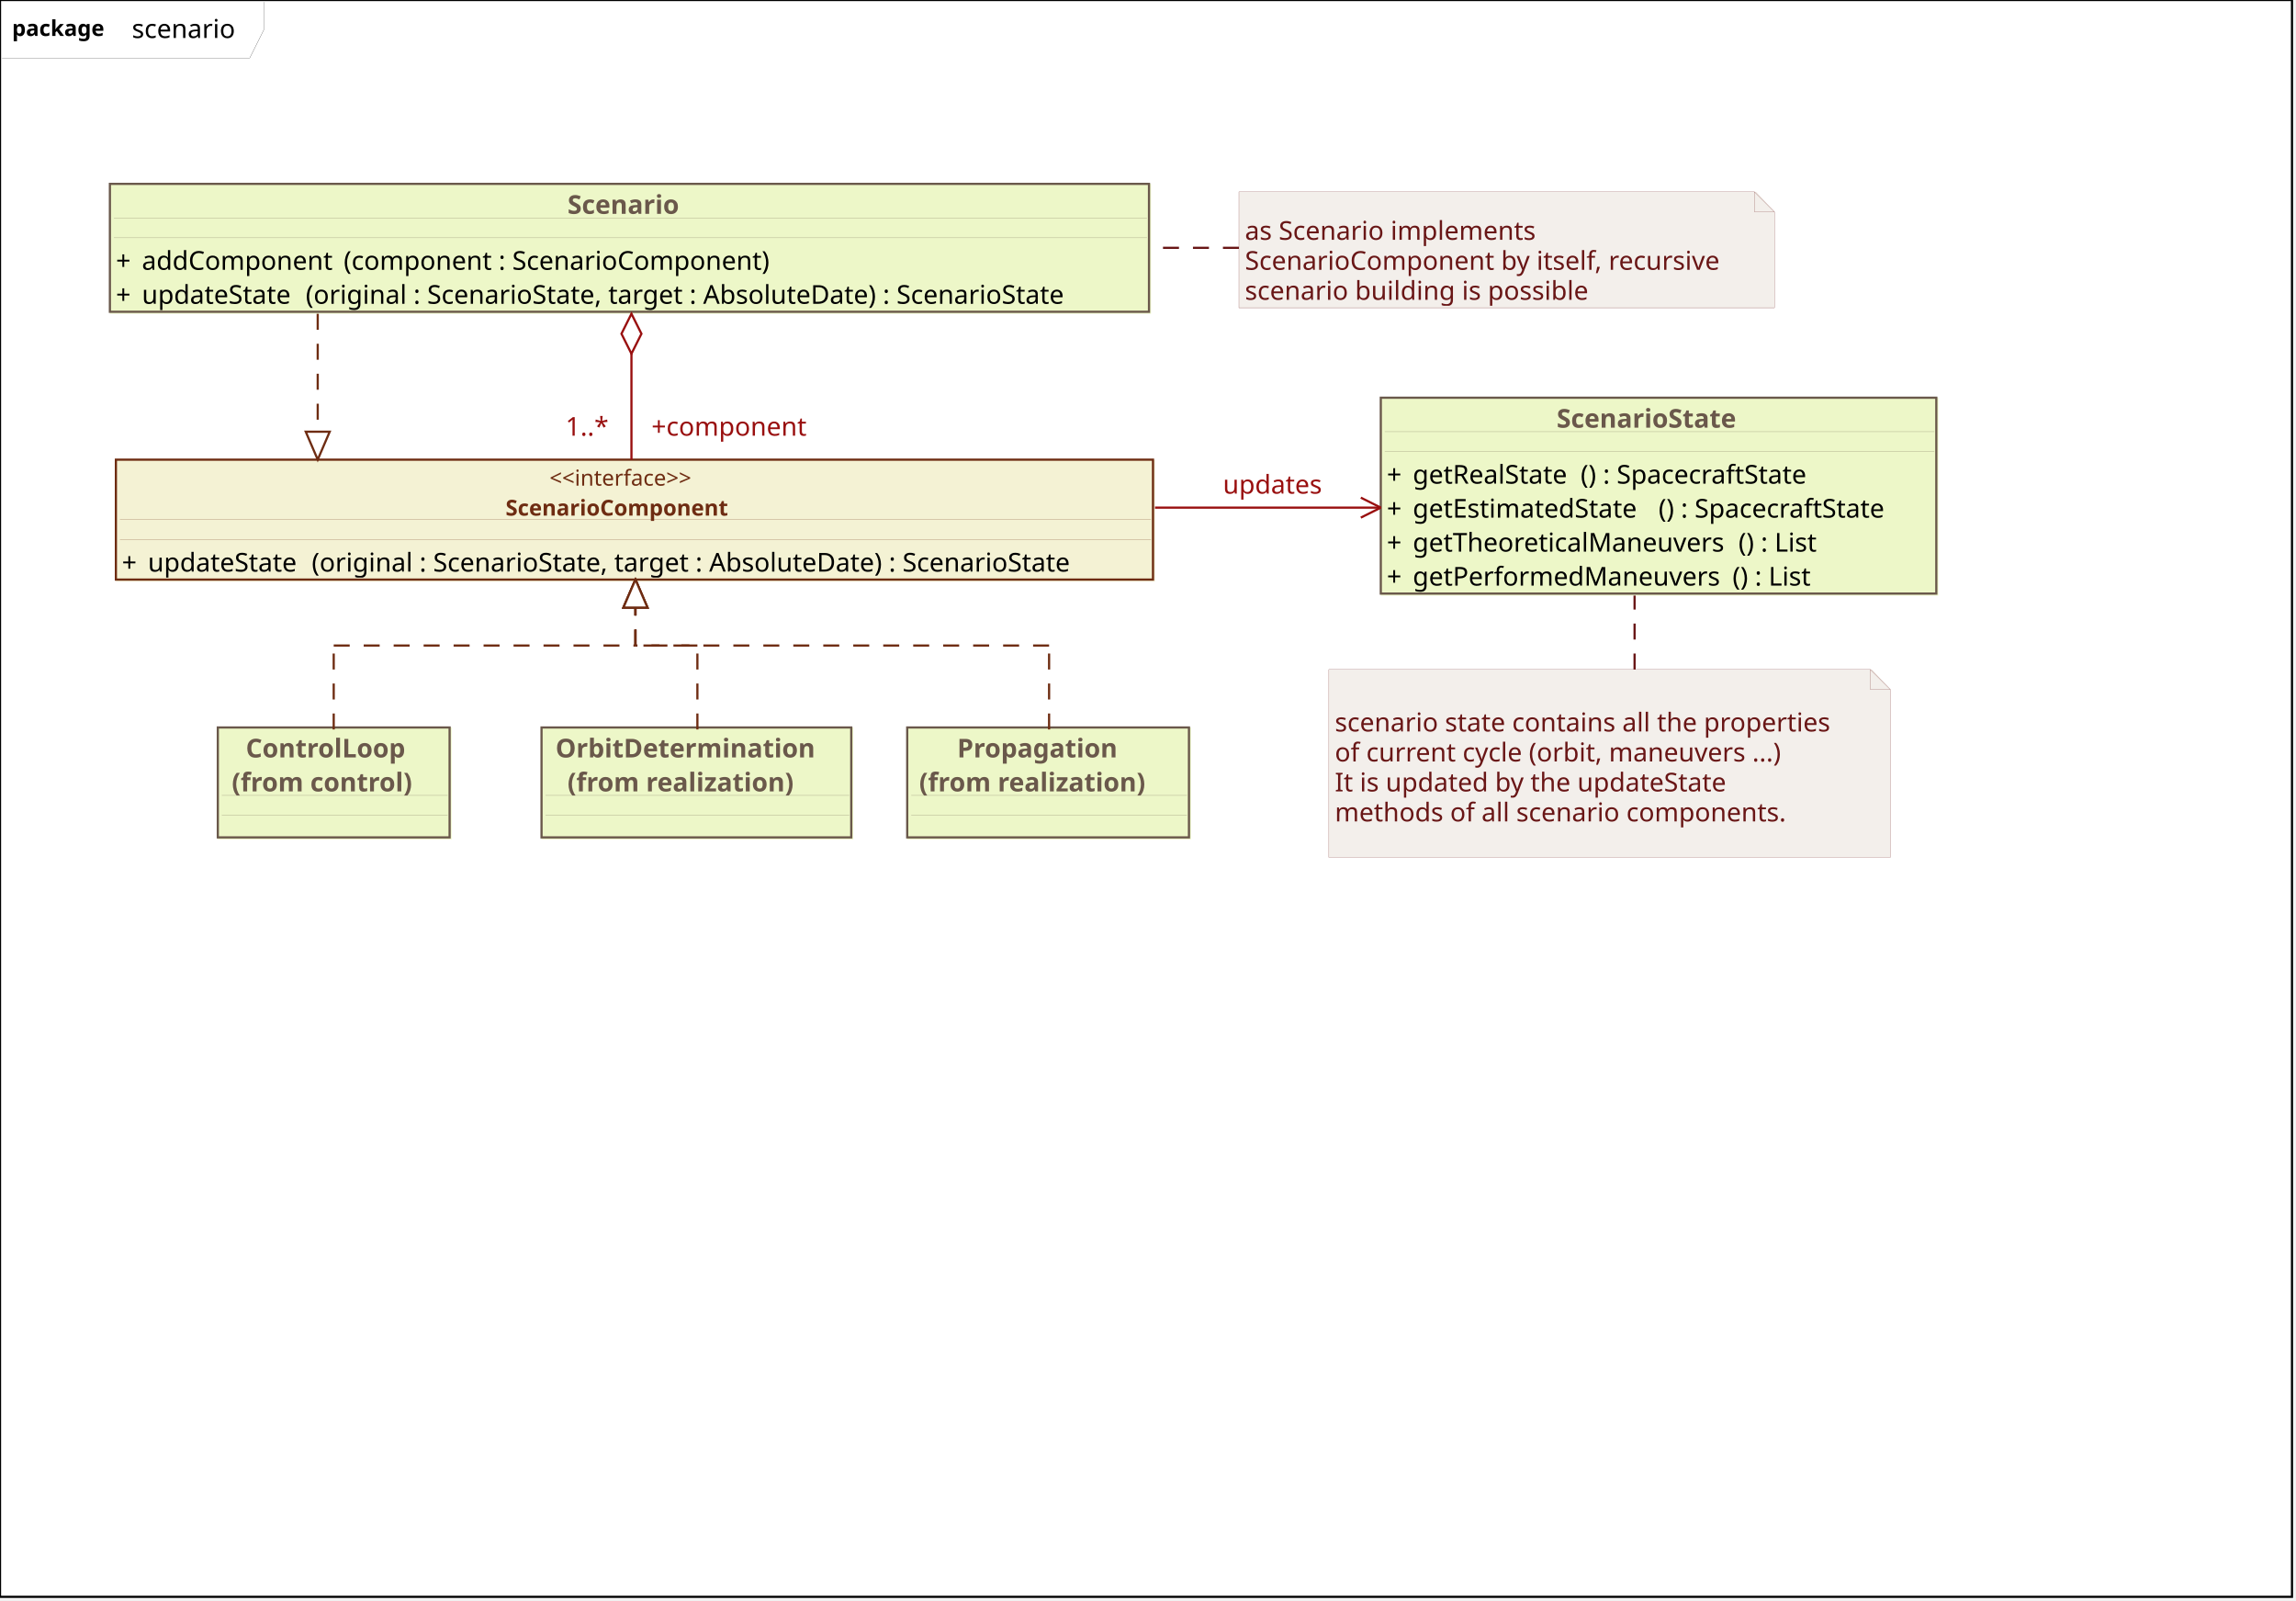
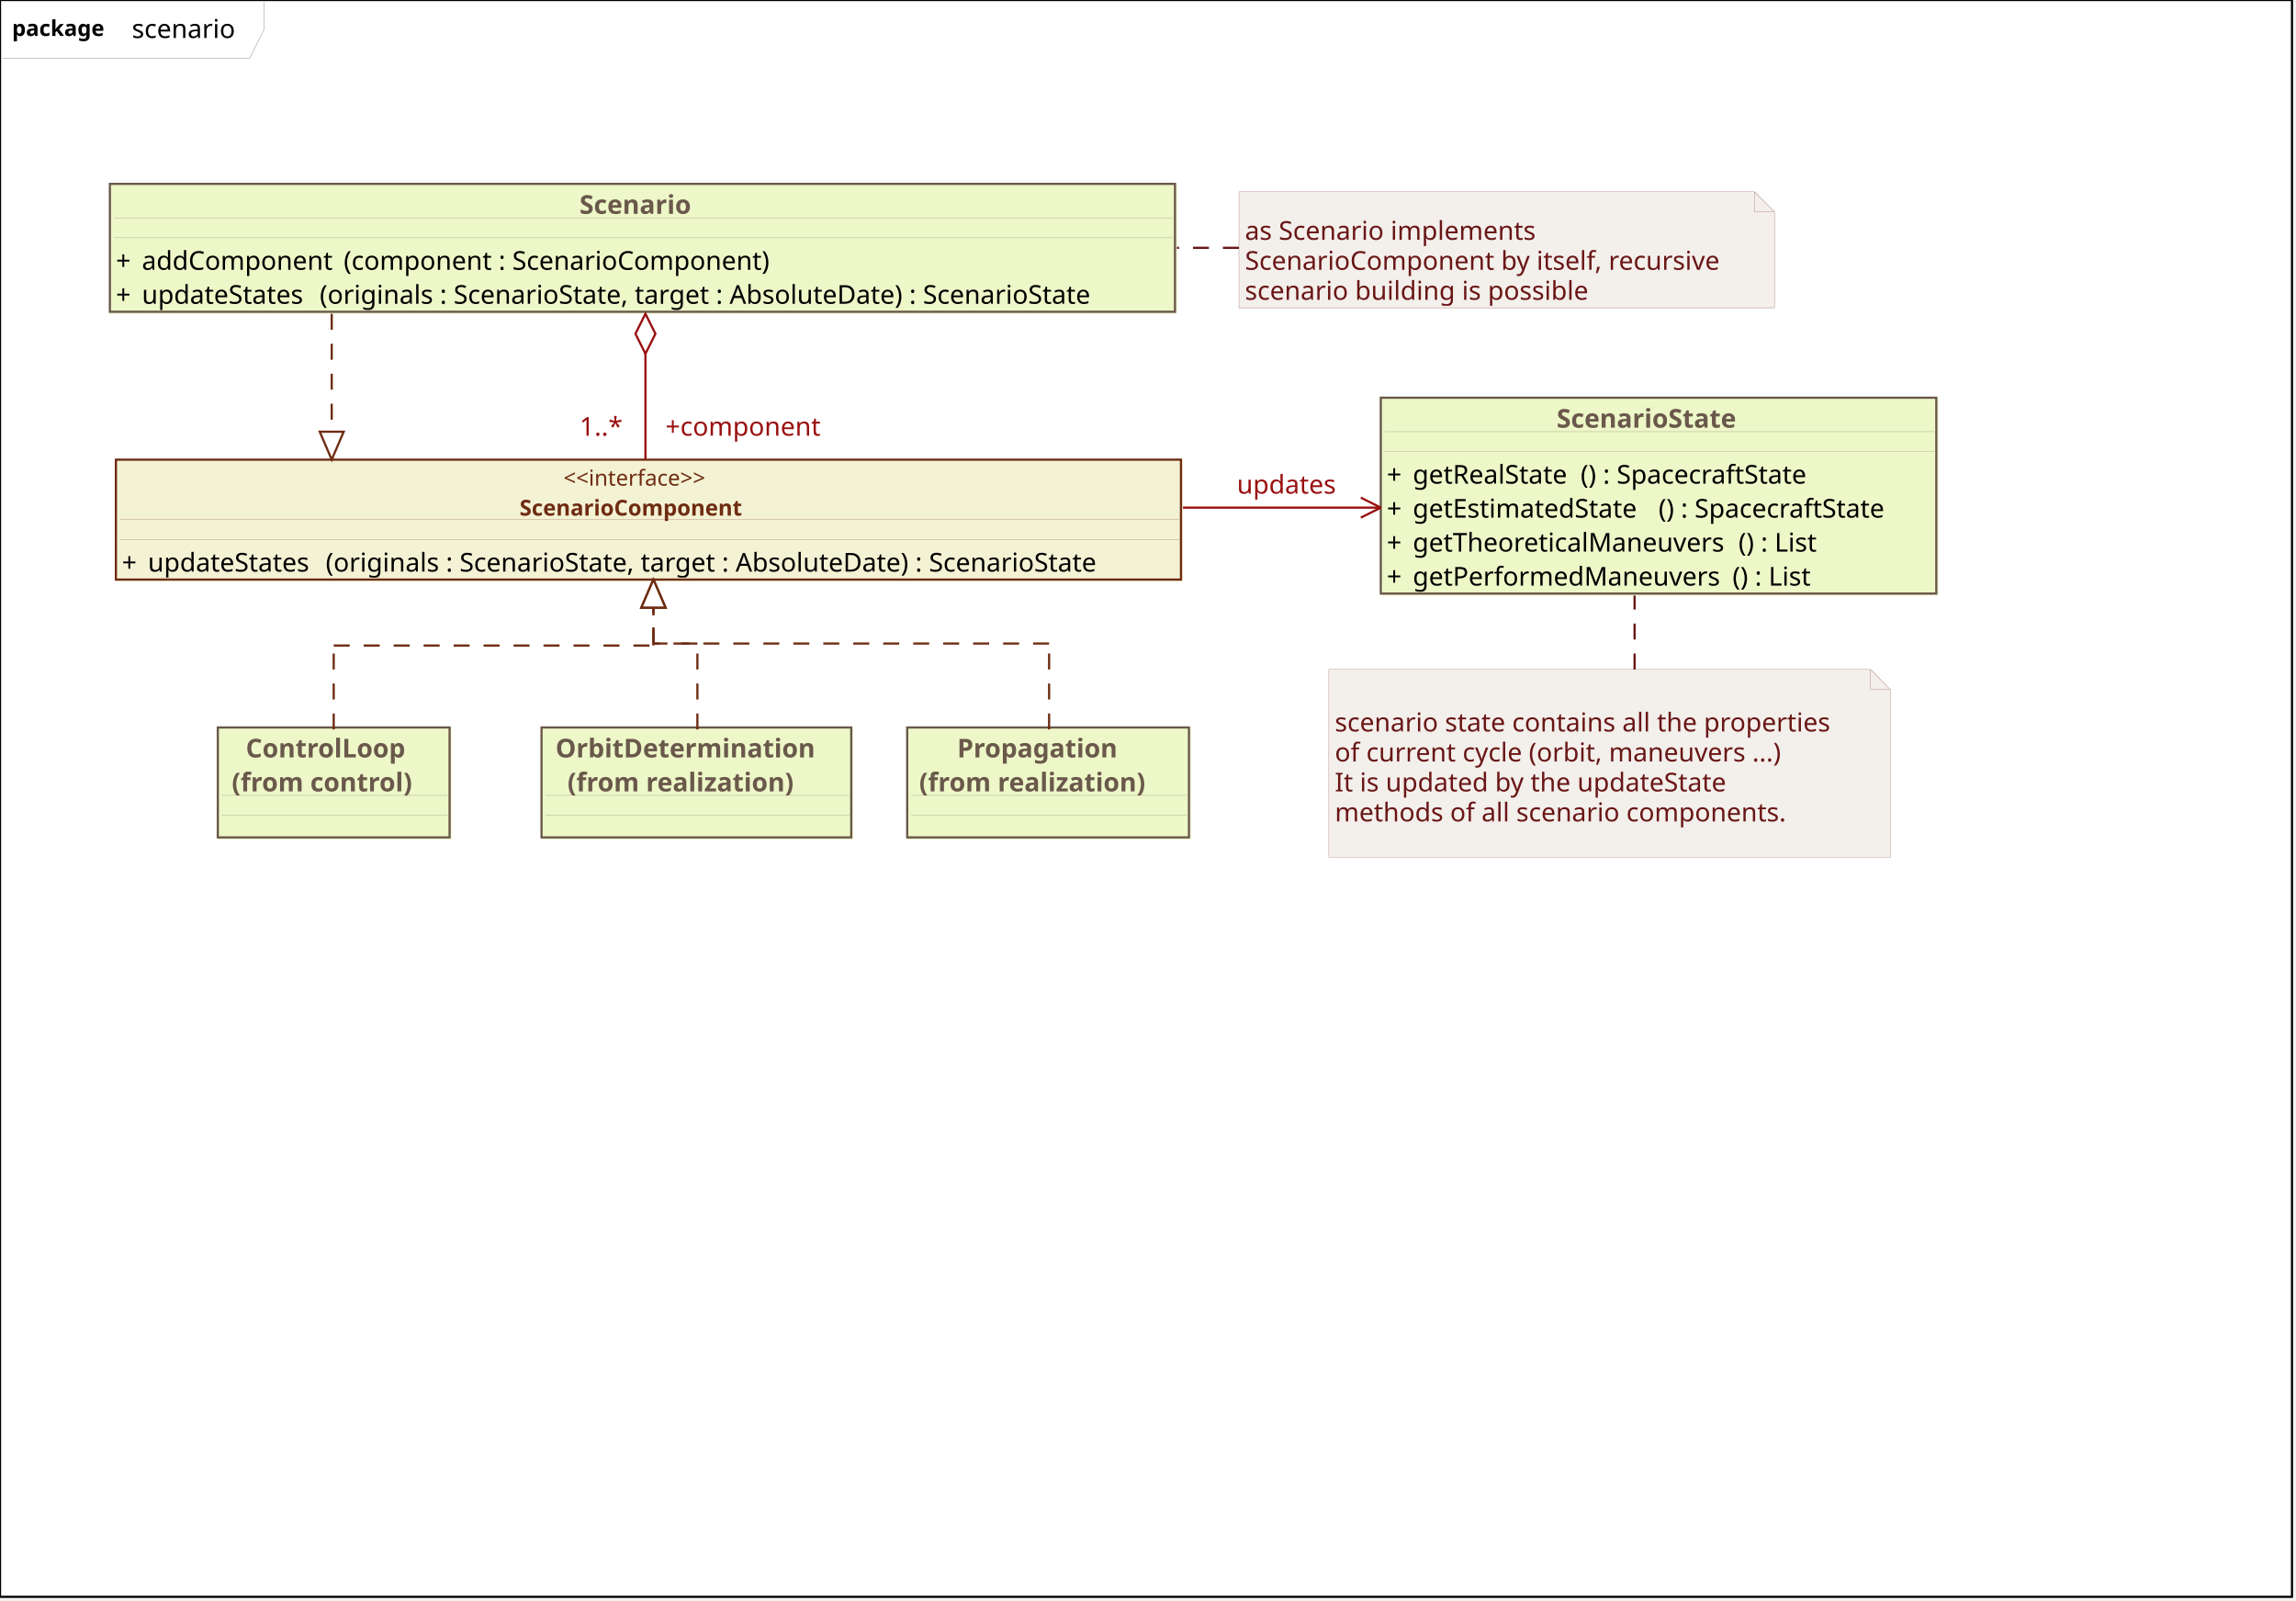
<svg stroke-dasharray="none" shape-rendering="auto" font-family="'Dialog'" width="1149" text-rendering="auto" fill-opacity="1" color-interpolation="auto" color-rendering="auto" font-size="12" fill="black" stroke="black" image-rendering="auto" stroke-miterlimit="10" stroke-linecap="square" stroke-linejoin="miter" font-style="normal" height="801" stroke-width="1" stroke-dashoffset="0" font-weight="normal" stroke-opacity="1">
  <defs id="genericDefs" />
  <g>
    <defs id="defs1">
      <clipPath clipPathUnits="userSpaceOnUse" id="clipPath1">
        <path d="M-1 -1 L1149 -1 L1149 801 L-1 801 L-1 -1 Z" />
      </clipPath>
      <clipPath clipPathUnits="userSpaceOnUse" id="clipPath2">
        <path d="M5 6 L65 6 L65 21 L5 21 L5 6 Z" />
      </clipPath>
      <clipPath clipPathUnits="userSpaceOnUse" id="clipPath3">
        <path d="M65 5 L121 5 L121 22 L65 22 L65 5 Z" />
      </clipPath>
      <clipPath clipPathUnits="userSpaceOnUse" id="clipPath4">
-         <path d="M57 229 L579 229 L579 292 L57 292 L57 229 Z" />
+         <path d="M57 229 L593 229 L593 292 L57 292 L57 229 Z" />
      </clipPath>
      <clipPath clipPathUnits="userSpaceOnUse" id="clipPath5">
-         <path d="M274 231 L362 231 L362 246 L274 246 L274 231 Z" />
+         <path d="M281 231 L369 231 L369 246 L281 246 L281 231 Z" />
      </clipPath>
      <clipPath clipPathUnits="userSpaceOnUse" id="clipPath6">
-         <path d="M252 246 L383 246 L383 261 L252 261 L252 246 Z" />
+         <path d="M259 246 L390 246 L390 261 L259 261 L259 246 Z" />
      </clipPath>
      <clipPath clipPathUnits="userSpaceOnUse" id="clipPath7">
-         <path d="M59 259 L577 259 L577 271 L59 271 L59 259 Z" />
+         <path d="M59 259 L591 259 L591 271 L59 271 L59 259 Z" />
      </clipPath>
      <clipPath clipPathUnits="userSpaceOnUse" id="clipPath8">
        <path d="M60 272 L73 272 L73 289 L60 289 L60 272 Z" />
      </clipPath>
      <clipPath clipPathUnits="userSpaceOnUse" id="clipPath9">
-         <path d="M73 272 L155 272 L155 289 L73 289 L73 272 Z" />
+         <path d="M73 272 L162 272 L162 289 L73 289 L73 272 Z" />
      </clipPath>
      <clipPath clipPathUnits="userSpaceOnUse" id="clipPath10">
-         <path d="M155 272 L565 272 L565 289 L155 289 L155 272 Z" />
+         <path d="M162 272 L579 272 L579 289 L162 289 L162 272 Z" />
      </clipPath>
      <clipPath clipPathUnits="userSpaceOnUse" id="clipPath11">
-         <path d="M59 269 L577 269 L577 290 L59 290 L59 269 Z" />
+         <path d="M59 269 L591 269 L591 290 L59 290 L59 269 Z" />
      </clipPath>
      <clipPath clipPathUnits="userSpaceOnUse" id="clipPath12">
-         <path d="M54 91 L577 91 L577 158 L54 158 L54 91 Z" />
+         <path d="M54 91 L590 91 L590 158 L54 158 L54 91 Z" />
      </clipPath>
      <clipPath clipPathUnits="userSpaceOnUse" id="clipPath13">
-         <path d="M283 93 L348 93 L348 110 L283 110 L283 93 Z" />
+         <path d="M289 93 L354 93 L354 110 L289 110 L289 93 Z" />
      </clipPath>
      <clipPath clipPathUnits="userSpaceOnUse" id="clipPath14">
-         <path d="M56 108 L575 108 L575 120 L56 120 L56 108 Z" />
+         <path d="M56 108 L588 108 L588 120 L56 120 L56 108 Z" />
      </clipPath>
      <clipPath clipPathUnits="userSpaceOnUse" id="clipPath15">
        <path d="M57 121 L70 121 L70 138 L57 138 L57 121 Z" />
      </clipPath>
      <clipPath clipPathUnits="userSpaceOnUse" id="clipPath16">
        <path d="M70 121 L171 121 L171 138 L70 138 L70 121 Z" />
      </clipPath>
      <clipPath clipPathUnits="userSpaceOnUse" id="clipPath17">
        <path d="M171 121 L399 121 L399 138 L171 138 L171 121 Z" />
      </clipPath>
      <clipPath clipPathUnits="userSpaceOnUse" id="clipPath18">
        <path d="M57 138 L70 138 L70 155 L57 155 L57 138 Z" />
      </clipPath>
      <clipPath clipPathUnits="userSpaceOnUse" id="clipPath19">
-         <path d="M70 138 L152 138 L152 155 L70 155 L70 138 Z" />
+         <path d="M70 138 L159 138 L159 155 L70 155 L70 138 Z" />
      </clipPath>
      <clipPath clipPathUnits="userSpaceOnUse" id="clipPath20">
-         <path d="M152 138 L562 138 L562 155 L152 155 L152 138 Z" />
+         <path d="M159 138 L576 138 L576 155 L159 155 L159 138 Z" />
      </clipPath>
      <clipPath clipPathUnits="userSpaceOnUse" id="clipPath21">
-         <path d="M56 118 L575 118 L575 156 L56 156 L56 118 Z" />
+         <path d="M56 118 L588 118 L588 156 L56 156 L56 118 Z" />
      </clipPath>
      <clipPath clipPathUnits="userSpaceOnUse" id="clipPath22">
        <path d="M690 198 L971 198 L971 299 L690 299 L690 198 Z" />
      </clipPath>
      <clipPath clipPathUnits="userSpaceOnUse" id="clipPath23">
        <path d="M778 200 L882 200 L882 217 L778 217 L778 200 Z" />
      </clipPath>
      <clipPath clipPathUnits="userSpaceOnUse" id="clipPath24">
        <path d="M692 215 L969 215 L969 227 L692 227 L692 215 Z" />
      </clipPath>
      <clipPath clipPathUnits="userSpaceOnUse" id="clipPath25">
        <path d="M693 228 L706 228 L706 245 L693 245 L693 228 Z" />
      </clipPath>
      <clipPath clipPathUnits="userSpaceOnUse" id="clipPath26">
        <path d="M706 228 L790 228 L790 245 L706 245 L706 228 Z" />
      </clipPath>
      <clipPath clipPathUnits="userSpaceOnUse" id="clipPath27">
        <path d="M790 228 L918 228 L918 245 L790 245 L790 228 Z" />
      </clipPath>
      <clipPath clipPathUnits="userSpaceOnUse" id="clipPath28">
        <path d="M693 245 L706 245 L706 262 L693 262 L693 245 Z" />
      </clipPath>
      <clipPath clipPathUnits="userSpaceOnUse" id="clipPath29">
        <path d="M706 245 L829 245 L829 262 L706 262 L706 245 Z" />
      </clipPath>
      <clipPath clipPathUnits="userSpaceOnUse" id="clipPath30">
        <path d="M829 245 L957 245 L957 262 L829 262 L829 245 Z" />
      </clipPath>
      <clipPath clipPathUnits="userSpaceOnUse" id="clipPath31">
        <path d="M693 262 L706 262 L706 279 L693 279 L693 262 Z" />
      </clipPath>
      <clipPath clipPathUnits="userSpaceOnUse" id="clipPath32">
        <path d="M706 262 L869 262 L869 279 L706 279 L706 262 Z" />
      </clipPath>
      <clipPath clipPathUnits="userSpaceOnUse" id="clipPath33">
        <path d="M869 262 L915 262 L915 279 L869 279 L869 262 Z" />
      </clipPath>
      <clipPath clipPathUnits="userSpaceOnUse" id="clipPath34">
        <path d="M693 279 L706 279 L706 296 L693 296 L693 279 Z" />
      </clipPath>
      <clipPath clipPathUnits="userSpaceOnUse" id="clipPath35">
        <path d="M706 279 L866 279 L866 296 L706 296 L706 279 Z" />
      </clipPath>
      <clipPath clipPathUnits="userSpaceOnUse" id="clipPath36">
        <path d="M866 279 L912 279 L912 296 L866 296 L866 279 Z" />
      </clipPath>
      <clipPath clipPathUnits="userSpaceOnUse" id="clipPath37">
        <path d="M692 225 L969 225 L969 297 L692 297 L692 225 Z" />
      </clipPath>
      <clipPath clipPathUnits="userSpaceOnUse" id="clipPath38">
        <path d="M108 363 L227 363 L227 421 L108 421 L108 363 Z" />
      </clipPath>
      <clipPath clipPathUnits="userSpaceOnUse" id="clipPath39">
        <path d="M122 365 L213 365 L213 382 L122 382 L122 365 Z" />
      </clipPath>
      <clipPath clipPathUnits="userSpaceOnUse" id="clipPath40">
        <path d="M115 382 L220 382 L220 399 L115 399 L115 382 Z" />
      </clipPath>
      <clipPath clipPathUnits="userSpaceOnUse" id="clipPath41">
        <path d="M110 397 L225 397 L225 409 L110 409 L110 397 Z" />
      </clipPath>
      <clipPath clipPathUnits="userSpaceOnUse" id="clipPath42">
        <path d="M110 407 L225 407 L225 419 L110 419 L110 407 Z" />
      </clipPath>
      <clipPath clipPathUnits="userSpaceOnUse" id="clipPath43">
        <path d="M664 334 L948 334 L948 431 L664 431 L664 334 Z" />
      </clipPath>
      <clipPath clipPathUnits="userSpaceOnUse" id="clipPath44">
        <path d="M667 352 L930 352 L930 414 L667 414 L667 352 Z" />
      </clipPath>
      <clipPath clipPathUnits="userSpaceOnUse" id="clipPath45">
        <path d="M270 363 L428 363 L428 421 L270 421 L270 363 Z" />
      </clipPath>
      <clipPath clipPathUnits="userSpaceOnUse" id="clipPath46">
        <path d="M277 365 L421 365 L421 382 L277 382 L277 365 Z" />
      </clipPath>
      <clipPath clipPathUnits="userSpaceOnUse" id="clipPath47">
        <path d="M283 382 L414 382 L414 399 L283 399 L283 382 Z" />
      </clipPath>
      <clipPath clipPathUnits="userSpaceOnUse" id="clipPath48">
        <path d="M272 397 L426 397 L426 409 L272 409 L272 397 Z" />
      </clipPath>
      <clipPath clipPathUnits="userSpaceOnUse" id="clipPath49">
        <path d="M272 407 L426 407 L426 419 L272 419 L272 407 Z" />
      </clipPath>
      <clipPath clipPathUnits="userSpaceOnUse" id="clipPath50">
        <path d="M453 363 L597 363 L597 421 L453 421 L453 363 Z" />
      </clipPath>
      <clipPath clipPathUnits="userSpaceOnUse" id="clipPath51">
        <path d="M478 365 L571 365 L571 382 L478 382 L478 365 Z" />
      </clipPath>
      <clipPath clipPathUnits="userSpaceOnUse" id="clipPath52">
        <path d="M459 382 L590 382 L590 399 L459 399 L459 382 Z" />
      </clipPath>
      <clipPath clipPathUnits="userSpaceOnUse" id="clipPath53">
        <path d="M455 397 L595 397 L595 409 L455 409 L455 397 Z" />
      </clipPath>
      <clipPath clipPathUnits="userSpaceOnUse" id="clipPath54">
        <path d="M455 407 L595 407 L595 419 L455 419 L455 407 Z" />
      </clipPath>
      <clipPath clipPathUnits="userSpaceOnUse" id="clipPath55">
        <path d="M619 95 L890 95 L890 156 L619 156 L619 95 Z" />
      </clipPath>
      <clipPath clipPathUnits="userSpaceOnUse" id="clipPath56">
        <path d="M622 106 L874 106 L874 153 L622 153 L622 106 Z" />
      </clipPath>
      <clipPath clipPathUnits="userSpaceOnUse" id="clipPath57">
-         <path d="M564 215 L742 215 L742 293 L564 293 L564 215 Z" />
+         <path d="M567 215 L756 215 L756 293 L567 293 L567 215 Z" />
      </clipPath>
      <clipPath clipPathUnits="userSpaceOnUse" id="clipPath58">
-         <path d="M611 233 L665 233 L665 250 L611 250 L611 233 Z" />
+         <path d="M618 233 L672 233 L672 250 L618 250 L618 233 Z" />
      </clipPath>
      <clipPath clipPathUnits="userSpaceOnUse" id="clipPath59">
        <path d="M680 248 L693 248 L693 261 L680 261 L680 248 Z" />
      </clipPath>
      <clipPath clipPathUnits="userSpaceOnUse" id="clipPath60">
-         <path d="M153 276 L339 276 L339 380 L153 380 L153 276 Z" />
+         <path d="M153 276 L348 276 L348 380 L153 380 L153 276 Z" />
      </clipPath>
      <clipPath clipPathUnits="userSpaceOnUse" id="clipPath61">
-         <path d="M311 289 L326 289 L326 306 L311 306 L311 289 Z" />
+         <path d="M320 289 L335 289 L335 306 L320 306 L320 289 Z" />
      </clipPath>
      <clipPath clipPathUnits="userSpaceOnUse" id="clipPath62">
-         <path d="M298 276 L364 276 L364 380 L298 380 L298 276 Z" />
+         <path d="M307 276 L364 276 L364 380 L307 380 L307 276 Z" />
      </clipPath>
      <clipPath clipPathUnits="userSpaceOnUse" id="clipPath63">
-         <path d="M298 276 L540 276 L540 380 L298 380 L298 276 Z" />
+         <path d="M307 276 L540 276 L540 380 L307 380 L307 276 Z" />
      </clipPath>
      <clipPath clipPathUnits="userSpaceOnUse" id="clipPath64">
-         <path d="M177 143 L455 143 L455 248 L177 248 L177 143 Z" />
+         <path d="M184 143 L462 143 L462 248 L184 248 L184 143 Z" />
      </clipPath>
      <clipPath clipPathUnits="userSpaceOnUse" id="clipPath65">
-         <path d="M325 204 L411 204 L411 221 L325 221 L325 204 Z" />
+         <path d="M332 204 L418 204 L418 221 L332 221 L332 204 Z" />
      </clipPath>
      <clipPath clipPathUnits="userSpaceOnUse" id="clipPath66">
-         <path d="M282 204 L307 204 L307 221 L282 221 L282 204 Z" />
+         <path d="M289 204 L314 204 L314 221 L289 221 L289 204 Z" />
      </clipPath>
      <clipPath clipPathUnits="userSpaceOnUse" id="clipPath67">
-         <path d="M310 156 L323 156 L323 179 L310 179 L310 156 Z" />
+         <path d="M317 156 L330 156 L330 179 L317 179 L317 156 Z" />
      </clipPath>
      <clipPath clipPathUnits="userSpaceOnUse" id="clipPath68">
-         <path d="M139 143 L180 143 L180 245 L139 245 L139 143 Z" />
+         <path d="M146 143 L187 143 L187 245 L146 245 L146 143 Z" />
      </clipPath>
      <clipPath clipPathUnits="userSpaceOnUse" id="clipPath69">
-         <path d="M152 215 L167 215 L167 232 L152 232 L152 215 Z" />
+         <path d="M159 215 L174 215 L174 232 L159 232 L159 215 Z" />
      </clipPath>
      <clipPath clipPathUnits="userSpaceOnUse" id="clipPath70">
-         <path d="M562 110 L635 110 L635 139 L562 139 L562 110 Z" />
+         <path d="M575 110 L635 110 L635 139 L575 139 L575 110 Z" />
      </clipPath>
      <clipPath clipPathUnits="userSpaceOnUse" id="clipPath71">
        <path d="M804 284 L833 284 L833 350 L804 350 L804 284 Z" />
      </clipPath>
    </defs>
    <g font-size="11" fill="white" stroke-linejoin="round" stroke="white" stroke-width="0" stroke-miterlimit="0">
      <rect x="0" y="0" clip-path="url(#clipPath1)" width="1148" height="800" stroke="none" />
    </g>
    <g stroke-width="0.1" font-size="11" stroke-linecap="butt">
      <line clip-path="url(#clipPath1)" fill="none" x1="1" x2="125" y1="29" y2="29" />
      <line clip-path="url(#clipPath1)" fill="none" x1="125" x2="132" y1="29" y2="15" />
      <line clip-path="url(#clipPath1)" fill="none" x1="132" x2="132" y1="15" y2="1" />
      <text x="6" y="18" clip-path="url(#clipPath2)" stroke="none" font-weight="bold" xml:space="preserve">package </text>
      <text font-size="13" x="66" y="19" clip-path="url(#clipPath3)" stroke="none" xml:space="preserve">scenario</text>
-       <rect x="58" y="230" clip-path="url(#clipPath4)" fill="rgb(244,242,212)" width="520" height="61" stroke="none" />
-       <text x="275" y="243" clip-path="url(#clipPath5)" fill="rgb(110,44,18)" stroke="none" xml:space="preserve">&lt;&lt;interface&gt;&gt;</text>
-       <text x="253" y="258" clip-path="url(#clipPath6)" fill="rgb(110,44,18)" stroke="none" font-weight="bold" xml:space="preserve">ScenarioComponent</text>
-       <line clip-path="url(#clipPath7)" fill="none" x1="60" x2="576" y1="260" y2="260" stroke="rgb(110,44,18)" />
+       <rect x="58" y="230" clip-path="url(#clipPath4)" fill="rgb(244,242,212)" width="534" height="61" stroke="none" />
+       <text x="282" y="243" clip-path="url(#clipPath5)" fill="rgb(110,44,18)" stroke="none" xml:space="preserve">&lt;&lt;interface&gt;&gt;</text>
+       <text x="260" y="258" clip-path="url(#clipPath6)" fill="rgb(110,44,18)" stroke="none" font-weight="bold" xml:space="preserve">ScenarioComponent</text>
+       <line clip-path="url(#clipPath7)" fill="none" x1="60" x2="590" y1="260" y2="260" stroke="rgb(110,44,18)" />
      <text font-size="13" x="61" y="286" clip-path="url(#clipPath8)" stroke="none" xml:space="preserve">+</text>
-       <text font-size="13" x="74" y="286" clip-path="url(#clipPath9)" stroke="none" xml:space="preserve">updateState</text>
-       <text font-size="13" x="156" y="286" clip-path="url(#clipPath10)" stroke="none" xml:space="preserve">(original : ScenarioState, target : AbsoluteDate) : ScenarioState</text>
-       <line clip-path="url(#clipPath11)" fill="none" x1="60" x2="576" y1="270" y2="270" stroke="rgb(110,44,18)" />
-       <rect x="58" y="230" clip-path="url(#clipPath4)" fill="none" width="519" height="60" stroke="rgb(110,44,18)" stroke-width="1.1" />
-       <rect x="55" y="92" clip-path="url(#clipPath12)" fill="rgb(237,247,200)" width="521" height="65" stroke="none" stroke-width="1.1" />
+       <text font-size="13" x="74" y="286" clip-path="url(#clipPath9)" stroke="none" xml:space="preserve">updateStates</text>
+       <text font-size="13" x="163" y="286" clip-path="url(#clipPath10)" stroke="none" xml:space="preserve">(originals : ScenarioState, target : AbsoluteDate) : ScenarioState</text>
+       <line clip-path="url(#clipPath11)" fill="none" x1="60" x2="590" y1="270" y2="270" stroke="rgb(110,44,18)" />
+       <rect x="58" y="230" clip-path="url(#clipPath4)" fill="none" width="533" height="60" stroke="rgb(110,44,18)" stroke-width="1.1" />
+       <rect x="55" y="92" clip-path="url(#clipPath12)" fill="rgb(237,247,200)" width="534" height="65" stroke="none" stroke-width="1.1" />
    </g>
    <g font-size="13" stroke-linecap="butt" fill="rgb(106,88,75)" stroke="rgb(106,88,75)" font-weight="bold" stroke-width="1.1">
-       <text xml:space="preserve" x="284" y="107" clip-path="url(#clipPath13)" stroke="none">Scenario</text>
-       <line clip-path="url(#clipPath14)" fill="none" x1="57" x2="574" y1="109" y2="109" stroke-width="0.1" />
+       <text xml:space="preserve" x="290" y="107" clip-path="url(#clipPath13)" stroke="none">Scenario</text>
+       <line clip-path="url(#clipPath14)" fill="none" x1="57" x2="587" y1="109" y2="109" stroke-width="0.1" />
    </g>
    <g stroke-width="0.1" font-size="13" stroke-linecap="butt">
      <text xml:space="preserve" x="58" y="135" clip-path="url(#clipPath15)" stroke="none">+</text>
      <text xml:space="preserve" x="71" y="135" clip-path="url(#clipPath16)" stroke="none">addComponent</text>
      <text xml:space="preserve" x="172" y="135" clip-path="url(#clipPath17)" stroke="none">(component : ScenarioComponent)</text>
      <text xml:space="preserve" x="58" y="152" clip-path="url(#clipPath18)" stroke="none">+</text>
-       <text xml:space="preserve" x="71" y="152" clip-path="url(#clipPath19)" stroke="none">updateState</text>
-       <text xml:space="preserve" x="153" y="152" clip-path="url(#clipPath20)" stroke="none">(original : ScenarioState, target : AbsoluteDate) : ScenarioState</text>
-       <line clip-path="url(#clipPath21)" fill="none" x1="57" x2="574" y1="119" y2="119" stroke="rgb(106,88,75)" />
+       <text xml:space="preserve" x="71" y="152" clip-path="url(#clipPath19)" stroke="none">updateStates</text>
+       <text xml:space="preserve" x="160" y="152" clip-path="url(#clipPath20)" stroke="none">(originals : ScenarioState, target : AbsoluteDate) : ScenarioState</text>
+       <line clip-path="url(#clipPath21)" fill="none" x1="57" x2="587" y1="119" y2="119" stroke="rgb(106,88,75)" />
    </g>
    <g fill="rgb(106,88,75)" stroke-width="1.1" font-size="11" stroke-linecap="butt" stroke="rgb(106,88,75)">
-       <rect x="55" y="92" clip-path="url(#clipPath12)" fill="none" width="520" height="64" />
+       <rect x="55" y="92" clip-path="url(#clipPath12)" fill="none" width="533" height="64" />
      <rect x="691" y="199" clip-path="url(#clipPath22)" fill="rgb(237,247,200)" width="279" height="99" stroke="none" />
      <text font-size="13" x="779" y="214" clip-path="url(#clipPath23)" stroke="none" font-weight="bold" xml:space="preserve">ScenarioState</text>
      <line clip-path="url(#clipPath24)" fill="none" x1="693" x2="968" y1="216" y2="216" stroke-width="0.1" />
    </g>
    <g stroke-width="0.1" font-size="13" stroke-linecap="butt">
      <text xml:space="preserve" x="694" y="242" clip-path="url(#clipPath25)" stroke="none">+</text>
      <text xml:space="preserve" x="707" y="242" clip-path="url(#clipPath26)" stroke="none">getRealState</text>
      <text xml:space="preserve" x="791" y="242" clip-path="url(#clipPath27)" stroke="none">() : SpacecraftState</text>
      <text xml:space="preserve" x="694" y="259" clip-path="url(#clipPath28)" stroke="none">+</text>
      <text xml:space="preserve" x="707" y="259" clip-path="url(#clipPath29)" stroke="none">getEstimatedState</text>
      <text xml:space="preserve" x="830" y="259" clip-path="url(#clipPath30)" stroke="none">() : SpacecraftState</text>
      <text xml:space="preserve" x="694" y="276" clip-path="url(#clipPath31)" stroke="none">+</text>
      <text xml:space="preserve" x="707" y="276" clip-path="url(#clipPath32)" stroke="none">getTheoreticalManeuvers</text>
      <text xml:space="preserve" x="870" y="276" clip-path="url(#clipPath33)" stroke="none">() : List</text>
      <text xml:space="preserve" x="694" y="293" clip-path="url(#clipPath34)" stroke="none">+</text>
      <text xml:space="preserve" x="707" y="293" clip-path="url(#clipPath35)" stroke="none">getPerformedManeuvers</text>
      <text xml:space="preserve" x="867" y="293" clip-path="url(#clipPath36)" stroke="none">() : List</text>
      <line clip-path="url(#clipPath37)" fill="none" x1="693" x2="968" y1="226" y2="226" stroke="rgb(106,88,75)" />
    </g>
    <g fill="rgb(106,88,75)" stroke-width="1.1" font-size="11" stroke-linecap="butt" stroke="rgb(106,88,75)">
      <rect x="691" y="199" clip-path="url(#clipPath22)" fill="none" width="278" height="98" />
      <rect x="109" y="364" clip-path="url(#clipPath38)" fill="rgb(237,247,200)" width="117" height="56" stroke="none" />
      <text font-size="13" x="123" y="379" clip-path="url(#clipPath39)" stroke="none" font-weight="bold" xml:space="preserve">ControlLoop</text>
      <text font-size="13" x="116" y="396" clip-path="url(#clipPath40)" stroke="none" font-weight="bold" xml:space="preserve">(from control)</text>
      <line clip-path="url(#clipPath41)" fill="none" x1="111" x2="224" y1="398" y2="398" stroke-width="0.1" />
      <line clip-path="url(#clipPath42)" fill="none" x1="111" x2="224" y1="408" y2="408" stroke-width="0.1" />
      <rect x="109" y="364" clip-path="url(#clipPath38)" fill="none" width="116" height="55" />
      <polygon fill="rgb(243,239,235)" clip-path="url(#clipPath43)" points=" 665 335 937 335 946 345 946 429 665 429" stroke="none" />
    </g>
    <g fill="rgb(105,22,22)" stroke-width="0.1" font-size="13" stroke-linecap="butt" stroke="rgb(105,22,22)">
      <polygon fill="none" clip-path="url(#clipPath43)" points=" 936 335 936 345 946 345 936 335 665 335 665 429 946 429 946 345" />
      <text xml:space="preserve" x="668" y="366" clip-path="url(#clipPath44)" stroke="none">scenario state contains all the properties</text>
      <text xml:space="preserve" x="668" y="381" clip-path="url(#clipPath44)" stroke="none">of current cycle (orbit, maneuvers ...)</text>
      <text xml:space="preserve" x="668" y="396" clip-path="url(#clipPath44)" stroke="none">It is updated by the updateState</text>
      <text xml:space="preserve" x="668" y="411" clip-path="url(#clipPath44)" stroke="none">methods of all scenario components.</text>
      <rect x="271" y="364" clip-path="url(#clipPath45)" fill="rgb(237,247,200)" width="156" height="56" stroke="none" />
      <text x="278" y="379" clip-path="url(#clipPath46)" fill="rgb(106,88,75)" stroke="none" font-weight="bold" xml:space="preserve">OrbitDetermination</text>
      <text x="284" y="396" clip-path="url(#clipPath47)" fill="rgb(106,88,75)" stroke="none" font-weight="bold" xml:space="preserve">(from realization)</text>
      <line clip-path="url(#clipPath48)" fill="none" x1="273" x2="425" y1="398" y2="398" stroke="rgb(106,88,75)" />
      <line clip-path="url(#clipPath49)" fill="none" x1="273" x2="425" y1="408" y2="408" stroke="rgb(106,88,75)" />
    </g>
    <g fill="rgb(106,88,75)" stroke-width="1.1" font-size="11" stroke-linecap="butt" stroke="rgb(106,88,75)">
      <rect x="271" y="364" clip-path="url(#clipPath45)" fill="none" width="155" height="55" />
      <rect x="454" y="364" clip-path="url(#clipPath50)" fill="rgb(237,247,200)" width="142" height="56" stroke="none" />
      <text font-size="13" x="479" y="379" clip-path="url(#clipPath51)" stroke="none" font-weight="bold" xml:space="preserve">Propagation</text>
      <text font-size="13" x="460" y="396" clip-path="url(#clipPath52)" stroke="none" font-weight="bold" xml:space="preserve">(from realization)</text>
      <line clip-path="url(#clipPath53)" fill="none" x1="456" x2="594" y1="398" y2="398" stroke-width="0.1" />
      <line clip-path="url(#clipPath54)" fill="none" x1="456" x2="594" y1="408" y2="408" stroke-width="0.1" />
      <rect x="454" y="364" clip-path="url(#clipPath50)" fill="none" width="141" height="55" />
      <polygon fill="rgb(243,239,235)" clip-path="url(#clipPath55)" points=" 620 96 879 96 888 106 888 154 620 154" stroke="none" />
    </g>
    <g fill="rgb(105,22,22)" stroke-width="0.1" font-size="13" stroke-linecap="butt" stroke="rgb(105,22,22)">
      <polygon fill="none" clip-path="url(#clipPath55)" points=" 878 96 878 106 888 106 878 96 620 96 620 154 888 154 888 106" />
      <text xml:space="preserve" x="623" y="120" clip-path="url(#clipPath56)" stroke="none">as Scenario implements</text>
      <text xml:space="preserve" x="623" y="135" clip-path="url(#clipPath56)" stroke="none">ScenarioComponent by itself, recursive</text>
      <text xml:space="preserve" x="623" y="150" clip-path="url(#clipPath56)" stroke="none">scenario building is possible</text>
    </g>
    <g stroke-width="1.1" font-size="11" stroke-linecap="butt">
      <rect x="0" y="0" clip-path="url(#clipPath1)" fill="none" width="1147" height="799" />
-       <line clip-path="url(#clipPath57)" fill="none" x1="578" x2="691" y1="254" y2="254" stroke="rgb(153,15,15)" />
-       <text font-size="13" x="612" y="247" clip-path="url(#clipPath58)" fill="rgb(153,15,15)" stroke="none" xml:space="preserve">updates</text>
+       <line clip-path="url(#clipPath57)" fill="none" x1="592" x2="691" y1="254" y2="254" stroke="rgb(153,15,15)" />
+       <text font-size="13" x="619" y="247" clip-path="url(#clipPath58)" fill="rgb(153,15,15)" stroke="none" xml:space="preserve">updates</text>
      <line clip-path="url(#clipPath59)" fill="none" x1="681" x2="691" y1="259" y2="254" stroke="rgb(153,15,15)" />
      <line clip-path="url(#clipPath59)" fill="none" x1="691" x2="681" y1="254" y2="249" stroke="rgb(153,15,15)" />
      <line clip-path="url(#clipPath60)" fill="none" x1="167" x2="167" y1="365" y2="323" stroke-dasharray="8,7" stroke="rgb(110,44,18)" />
-       <line clip-path="url(#clipPath60)" fill="none" x1="167" x2="318" y1="323" y2="323" stroke-dasharray="8,7" stroke="rgb(110,44,18)" />
-       <line clip-path="url(#clipPath60)" fill="none" x1="318" x2="318" y1="323" y2="290" stroke-dasharray="8,7" stroke="rgb(110,44,18)" />
-       <polygon fill="white" stroke-dasharray="8,7" clip-path="url(#clipPath61)" points=" 318 290 324 304 312 304" stroke="none" />
-       <polygon fill="none" clip-path="url(#clipPath61)" points=" 318 290 324 304 312 304" stroke="rgb(110,44,18)" />
-       <line clip-path="url(#clipPath62)" fill="none" x1="349" x2="349" y1="365" y2="323" stroke-dasharray="8,7" stroke="rgb(110,44,18)" />
-       <line clip-path="url(#clipPath62)" fill="none" x1="349" x2="318" y1="323" y2="323" stroke-dasharray="8,7" stroke="rgb(110,44,18)" />
-       <line clip-path="url(#clipPath62)" fill="none" x1="318" x2="318" y1="323" y2="290" stroke-dasharray="8,7" stroke="rgb(110,44,18)" />
-       <polygon fill="white" stroke-dasharray="8,7" clip-path="url(#clipPath61)" points=" 318 290 324 304 312 304" stroke="none" />
-       <polygon fill="none" clip-path="url(#clipPath61)" points=" 318 290 324 304 312 304" stroke="rgb(110,44,18)" />
-       <line clip-path="url(#clipPath63)" fill="none" x1="525" x2="525" y1="365" y2="323" stroke-dasharray="8,7" stroke="rgb(110,44,18)" />
-       <line clip-path="url(#clipPath63)" fill="none" x1="525" x2="318" y1="323" y2="323" stroke-dasharray="8,7" stroke="rgb(110,44,18)" />
-       <line clip-path="url(#clipPath63)" fill="none" x1="318" x2="318" y1="323" y2="290" stroke-dasharray="8,7" stroke="rgb(110,44,18)" />
-       <polygon fill="white" stroke-dasharray="8,7" clip-path="url(#clipPath61)" points=" 318 290 324 304 312 304" stroke="none" />
-       <polygon fill="none" clip-path="url(#clipPath61)" points=" 318 290 324 304 312 304" stroke="rgb(110,44,18)" />
-       <line clip-path="url(#clipPath64)" fill="none" x1="316" x2="316" y1="157" y2="230" stroke="rgb(153,15,15)" />
-       <text font-size="13" x="326" y="218" clip-path="url(#clipPath65)" fill="rgb(153,15,15)" stroke="none" xml:space="preserve">+component</text>
-       <text font-size="13" x="283" y="218" clip-path="url(#clipPath66)" fill="rgb(153,15,15)" stroke="none" xml:space="preserve">1..*</text>
-       <polygon fill="white" clip-path="url(#clipPath67)" points=" 316 157 321 167 316 177 311 167" stroke="none" />
-       <polygon fill="none" clip-path="url(#clipPath67)" points=" 316 157 321 167 316 177 311 167" stroke="rgb(153,15,15)" />
-       <line clip-path="url(#clipPath68)" fill="none" x1="159" x2="159" y1="157" y2="230" stroke-dasharray="8,7" stroke="rgb(110,44,18)" />
-       <polygon fill="white" stroke-dasharray="8,7" clip-path="url(#clipPath69)" points=" 159 230 153 216 165 216" stroke="none" />
-       <polygon fill="none" clip-path="url(#clipPath69)" points=" 159 230 153 216 165 216" stroke="rgb(110,44,18)" />
+       <line clip-path="url(#clipPath60)" fill="none" x1="167" x2="327" y1="323" y2="323" stroke-dasharray="8,7" stroke="rgb(110,44,18)" />
+       <line clip-path="url(#clipPath60)" fill="none" x1="327" x2="327" y1="323" y2="290" stroke-dasharray="8,7" stroke="rgb(110,44,18)" />
+       <polygon fill="white" stroke-dasharray="8,7" clip-path="url(#clipPath61)" points=" 327 290 333 304 321 304" stroke="none" />
+       <polygon fill="none" clip-path="url(#clipPath61)" points=" 327 290 333 304 321 304" stroke="rgb(110,44,18)" />
+       <line clip-path="url(#clipPath62)" fill="none" x1="349" x2="349" y1="365" y2="322" stroke-dasharray="8,7" stroke="rgb(110,44,18)" />
+       <line clip-path="url(#clipPath62)" fill="none" x1="349" x2="327" y1="322" y2="322" stroke-dasharray="8,7" stroke="rgb(110,44,18)" />
+       <line clip-path="url(#clipPath62)" fill="none" x1="327" x2="327" y1="322" y2="290" stroke-dasharray="8,7" stroke="rgb(110,44,18)" />
+       <polygon fill="white" stroke-dasharray="8,7" clip-path="url(#clipPath61)" points=" 327 290 333 304 321 304" stroke="none" />
+       <polygon fill="none" clip-path="url(#clipPath61)" points=" 327 290 333 304 321 304" stroke="rgb(110,44,18)" />
+       <line clip-path="url(#clipPath63)" fill="none" x1="525" x2="525" y1="365" y2="322" stroke-dasharray="8,7" stroke="rgb(110,44,18)" />
+       <line clip-path="url(#clipPath63)" fill="none" x1="525" x2="327" y1="322" y2="322" stroke-dasharray="8,7" stroke="rgb(110,44,18)" />
+       <line clip-path="url(#clipPath63)" fill="none" x1="327" x2="327" y1="322" y2="290" stroke-dasharray="8,7" stroke="rgb(110,44,18)" />
+       <polygon fill="white" stroke-dasharray="8,7" clip-path="url(#clipPath61)" points=" 327 290 333 304 321 304" stroke="none" />
+       <polygon fill="none" clip-path="url(#clipPath61)" points=" 327 290 333 304 321 304" stroke="rgb(110,44,18)" />
+       <line clip-path="url(#clipPath64)" fill="none" x1="323" x2="323" y1="157" y2="230" stroke="rgb(153,15,15)" />
+       <text font-size="13" x="333" y="218" clip-path="url(#clipPath65)" fill="rgb(153,15,15)" stroke="none" xml:space="preserve">+component</text>
+       <text font-size="13" x="290" y="218" clip-path="url(#clipPath66)" fill="rgb(153,15,15)" stroke="none" xml:space="preserve">1..*</text>
+       <polygon fill="white" clip-path="url(#clipPath67)" points=" 323 157 328 167 323 177 318 167" stroke="none" />
+       <polygon fill="none" clip-path="url(#clipPath67)" points=" 323 157 328 167 323 177 318 167" stroke="rgb(153,15,15)" />
+       <line clip-path="url(#clipPath68)" fill="none" x1="166" x2="166" y1="157" y2="230" stroke-dasharray="8,7" stroke="rgb(110,44,18)" />
+       <polygon fill="white" stroke-dasharray="8,7" clip-path="url(#clipPath69)" points=" 166 230 160 216 172 216" stroke="none" />
+       <polygon fill="none" clip-path="url(#clipPath69)" points=" 166 230 160 216 172 216" stroke="rgb(110,44,18)" />
    </g>
    <g font-size="13" stroke-linecap="butt" fill="rgb(105,22,22)" stroke-dasharray="8,7" stroke="rgb(105,22,22)" stroke-width="1.1">
-       <line clip-path="url(#clipPath70)" fill="none" x1="620" x2="576" y1="124" y2="124" />
+       <line clip-path="url(#clipPath70)" fill="none" x1="620" x2="589" y1="124" y2="124" />
      <line clip-path="url(#clipPath71)" fill="none" x1="818" x2="818" y1="335" y2="298" />
    </g>
  </g>
</svg>
